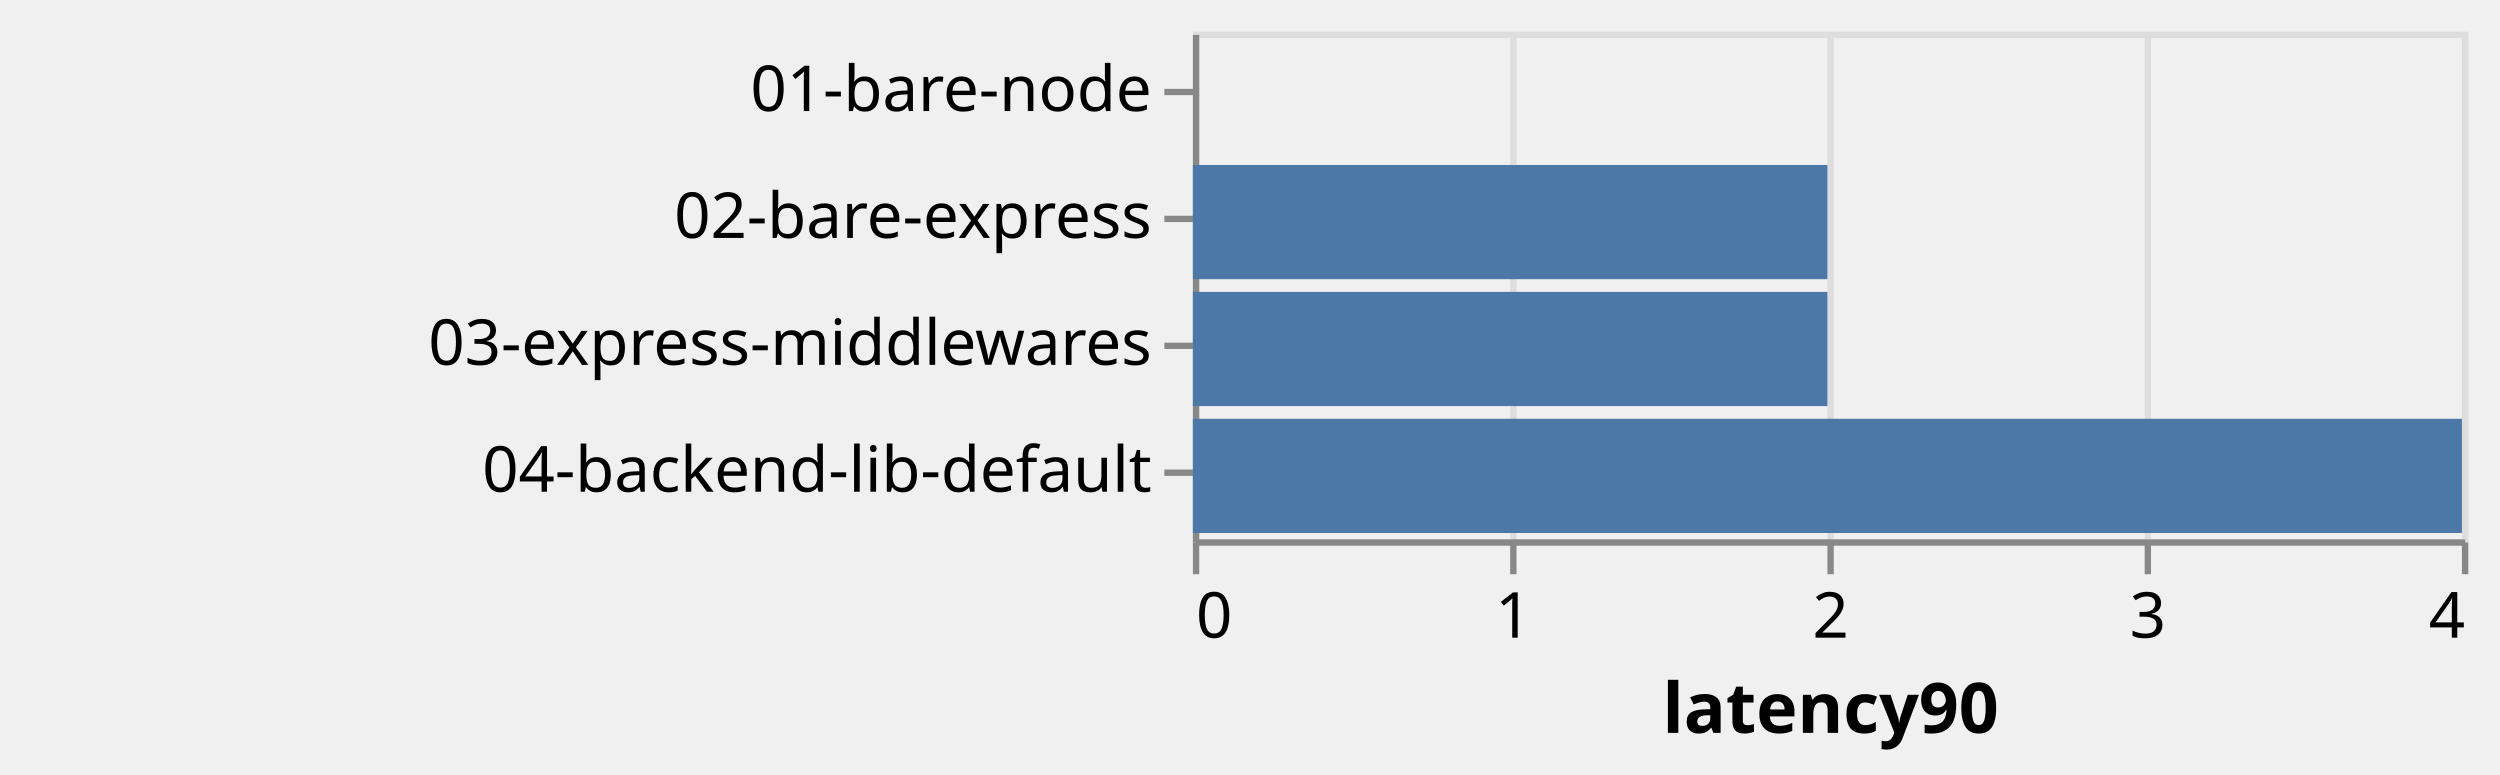
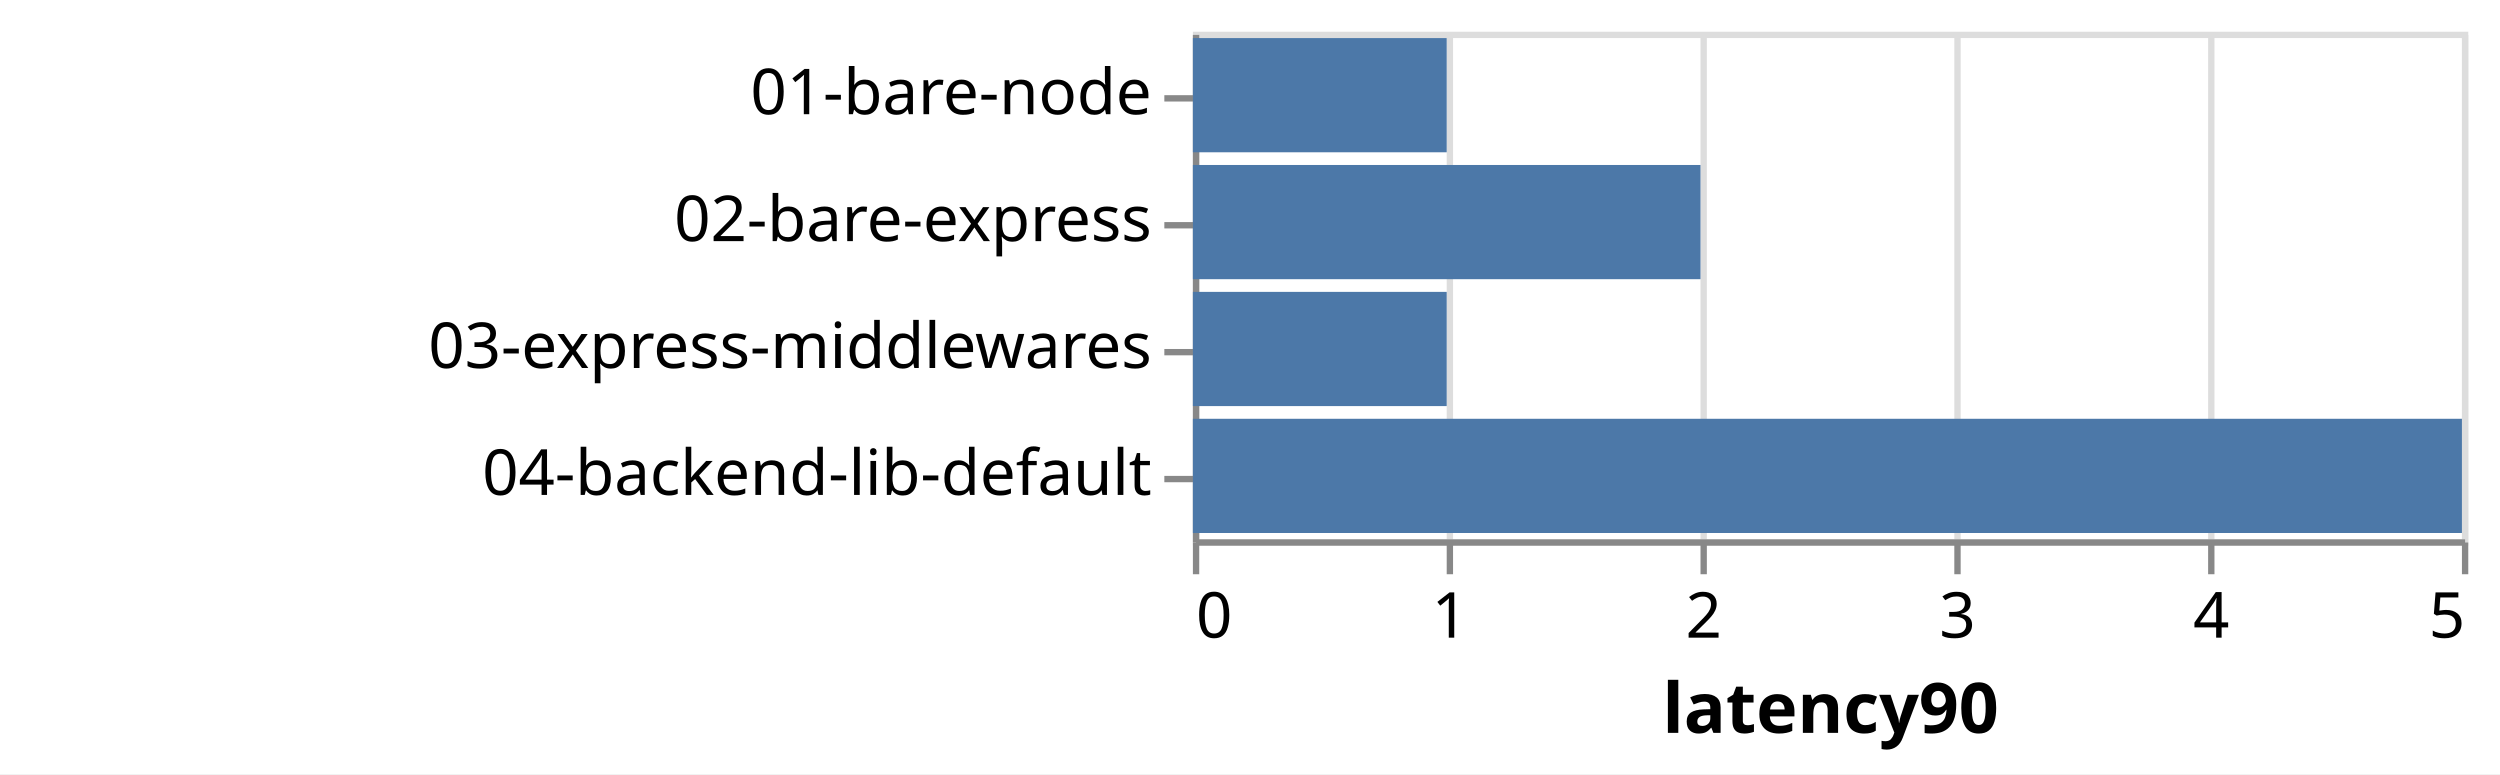
<svg xmlns="http://www.w3.org/2000/svg" class="marks" width="394" height="122" viewBox="0 0 394 122" version="1.1">
+   <rect width="394" height="122" style="fill: white;" />
  <g transform="translate(188,5)">
    <g class="mark-group role-frame root">
      <g transform="translate(0,0)">
        <path class="background" d="M0.5,0.5h200v80h-200Z" style="fill: none; stroke: #ddd;" />
        <g>
          <g class="mark-group role-axis">
            <g transform="translate(0.5,80.5)">
              <path class="background" d="M0,0h0v0h0Z" style="pointer-events: none; fill: none;" />
              <g>
                <g class="mark-rule role-axis-grid" style="pointer-events: none;">
                  <line transform="translate(0,0)" x2="0" y2="-80" style="fill: none; stroke: #ddd; stroke-width: 1; opacity: 1;" />
-                   <line transform="translate(50,0)" x2="0" y2="-80" style="fill: none; stroke: #ddd; stroke-width: 1; opacity: 1;" />
-                   <line transform="translate(100,0)" x2="0" y2="-80" style="fill: none; stroke: #ddd; stroke-width: 1; opacity: 1;" />
-                   <line transform="translate(150,0)" x2="0" y2="-80" style="fill: none; stroke: #ddd; stroke-width: 1; opacity: 1;" />
+                   <line transform="translate(40,0)" x2="0" y2="-80" style="fill: none; stroke: #ddd; stroke-width: 1; opacity: 1;" />
+                   <line transform="translate(80,0)" x2="0" y2="-80" style="fill: none; stroke: #ddd; stroke-width: 1; opacity: 1;" />
+                   <line transform="translate(120,0)" x2="0" y2="-80" style="fill: none; stroke: #ddd; stroke-width: 1; opacity: 1;" />
+                   <line transform="translate(160,0)" x2="0" y2="-80" style="fill: none; stroke: #ddd; stroke-width: 1; opacity: 1;" />
                  <line transform="translate(200,0)" x2="0" y2="-80" style="fill: none; stroke: #ddd; stroke-width: 1; opacity: 1;" />
                </g>
              </g>
+               <path class="foreground" d="" style="pointer-events: none; display: none; fill: none;" />
            </g>
          </g>
          <g class="mark-group role-axis">
            <g transform="translate(0.5,80.5)">
              <path class="background" d="M0,0h0v0h0Z" style="pointer-events: none; fill: none;" />
              <g>
                <g class="mark-rule role-axis-tick" style="pointer-events: none;">
                  <line transform="translate(0,0)" x2="0" y2="5" style="fill: none; stroke: #888; stroke-width: 1; opacity: 1;" />
-                   <line transform="translate(50,0)" x2="0" y2="5" style="fill: none; stroke: #888; stroke-width: 1; opacity: 1;" />
-                   <line transform="translate(100,0)" x2="0" y2="5" style="fill: none; stroke: #888; stroke-width: 1; opacity: 1;" />
-                   <line transform="translate(150,0)" x2="0" y2="5" style="fill: none; stroke: #888; stroke-width: 1; opacity: 1;" />
+                   <line transform="translate(40,0)" x2="0" y2="5" style="fill: none; stroke: #888; stroke-width: 1; opacity: 1;" />
+                   <line transform="translate(80,0)" x2="0" y2="5" style="fill: none; stroke: #888; stroke-width: 1; opacity: 1;" />
+                   <line transform="translate(120,0)" x2="0" y2="5" style="fill: none; stroke: #888; stroke-width: 1; opacity: 1;" />
+                   <line transform="translate(160,0)" x2="0" y2="5" style="fill: none; stroke: #888; stroke-width: 1; opacity: 1;" />
                  <line transform="translate(200,0)" x2="0" y2="5" style="fill: none; stroke: #888; stroke-width: 1; opacity: 1;" />
                </g>
                <g class="mark-text role-axis-label" style="pointer-events: none;">
                  <text text-anchor="start" transform="translate(0,15)" style="font-family: sans-serif; font-size: 10px; fill: #000; opacity: 1;">0</text>
-                   <text text-anchor="middle" transform="translate(50,15)" style="font-family: sans-serif; font-size: 10px; fill: #000; opacity: 1;">1</text>
-                   <text text-anchor="middle" transform="translate(100,15)" style="font-family: sans-serif; font-size: 10px; fill: #000; opacity: 1;">2</text>
-                   <text text-anchor="middle" transform="translate(150,15)" style="font-family: sans-serif; font-size: 10px; fill: #000; opacity: 1;">3</text>
-                   <text text-anchor="end" transform="translate(200,15)" style="font-family: sans-serif; font-size: 10px; fill: #000; opacity: 1;">4</text>
+                   <text text-anchor="middle" transform="translate(40,15)" style="font-family: sans-serif; font-size: 10px; fill: #000; opacity: 1;">1</text>
+                   <text text-anchor="middle" transform="translate(80,15)" style="font-family: sans-serif; font-size: 10px; fill: #000; opacity: 1;">2</text>
+                   <text text-anchor="middle" transform="translate(120,15)" style="font-family: sans-serif; font-size: 10px; fill: #000; opacity: 1;">3</text>
+                   <text text-anchor="middle" transform="translate(160,15)" style="font-family: sans-serif; font-size: 10px; fill: #000; opacity: 1;">4</text>
+                   <text text-anchor="end" transform="translate(200,15)" style="font-family: sans-serif; font-size: 10px; fill: #000; opacity: 1;">5</text>
                </g>
                <g class="mark-rule role-axis-domain" style="pointer-events: none;">
                  <line transform="translate(0,0)" x2="200" y2="0" style="fill: none; stroke: #888; stroke-width: 1; opacity: 1;" />
                </g>
                <g class="mark-text role-axis-title" style="pointer-events: none;">
                  <text text-anchor="middle" transform="translate(100,30)" style="font-family: sans-serif; font-size: 11px; font-weight: bold; fill: #000; opacity: 1;">latency90</text>
                </g>
              </g>
+               <path class="foreground" d="" style="pointer-events: none; display: none; fill: none;" />
            </g>
          </g>
          <g class="mark-group role-axis">
            <g transform="translate(0.5,0.5)">
              <path class="background" d="M0,0h0v0h0Z" style="pointer-events: none; fill: none;" />
              <g>
                <g class="mark-rule role-axis-tick" style="pointer-events: none;">
-                   <line transform="translate(0,9)" x2="-5" y2="0" style="fill: none; stroke: #888; stroke-width: 1; opacity: 1;" />
-                   <line transform="translate(0,29)" x2="-5" y2="0" style="fill: none; stroke: #888; stroke-width: 1; opacity: 1;" />
-                   <line transform="translate(0,49)" x2="-5" y2="0" style="fill: none; stroke: #888; stroke-width: 1; opacity: 1;" />
-                   <line transform="translate(0,69)" x2="-5" y2="0" style="fill: none; stroke: #888; stroke-width: 1; opacity: 1;" />
+                   <line transform="translate(0,10)" x2="-5" y2="0" style="fill: none; stroke: #888; stroke-width: 1; opacity: 1;" />
+                   <line transform="translate(0,30)" x2="-5" y2="0" style="fill: none; stroke: #888; stroke-width: 1; opacity: 1;" />
+                   <line transform="translate(0,50)" x2="-5" y2="0" style="fill: none; stroke: #888; stroke-width: 1; opacity: 1;" />
+                   <line transform="translate(0,70)" x2="-5" y2="0" style="fill: none; stroke: #888; stroke-width: 1; opacity: 1;" />
                </g>
                <g class="mark-text role-axis-label" style="pointer-events: none;">
-                   <text text-anchor="end" transform="translate(-7,12)" style="font-family: sans-serif; font-size: 10px; fill: #000; opacity: 1;">01-bare-node</text>
-                   <text text-anchor="end" transform="translate(-7,32)" style="font-family: sans-serif; font-size: 10px; fill: #000; opacity: 1;">02-bare-express</text>
-                   <text text-anchor="end" transform="translate(-7,52)" style="font-family: sans-serif; font-size: 10px; fill: #000; opacity: 1;">03-express-middlewares</text>
-                   <text text-anchor="end" transform="translate(-7,72)" style="font-family: sans-serif; font-size: 10px; fill: #000; opacity: 1;">04-backend-lib-default</text>
+                   <text text-anchor="end" transform="translate(-7,12.5)" style="font-family: sans-serif; font-size: 10px; fill: #000; opacity: 1;">01-bare-node</text>
+                   <text text-anchor="end" transform="translate(-7,32.5)" style="font-family: sans-serif; font-size: 10px; fill: #000; opacity: 1;">02-bare-express</text>
+                   <text text-anchor="end" transform="translate(-7,52.5)" style="font-family: sans-serif; font-size: 10px; fill: #000; opacity: 1;">03-express-middlewares</text>
+                   <text text-anchor="end" transform="translate(-7,72.5)" style="font-family: sans-serif; font-size: 10px; fill: #000; opacity: 1;">04-backend-lib-default</text>
                </g>
                <g class="mark-rule role-axis-domain" style="pointer-events: none;">
                  <line transform="translate(0,0)" x2="0" y2="80" style="fill: none; stroke: #888; stroke-width: 1; opacity: 1;" />
                </g>
              </g>
+               <path class="foreground" d="" style="pointer-events: none; display: none; fill: none;" />
            </g>
          </g>
          <g class="mark-rect role-mark marks">
-             <path d="M0,1h0v18h0Z" style="fill: #4c78a8;" />
-             <path d="M0,21h100v18h-100Z" style="fill: #4c78a8;" />
-             <path d="M0,41h100v18h-100Z" style="fill: #4c78a8;" />
+             <path d="M0,1h40v18h-40Z" style="fill: #4c78a8;" />
+             <path d="M0,21h80v18h-80Z" style="fill: #4c78a8;" />
+             <path d="M0,41h40v18h-40Z" style="fill: #4c78a8;" />
            <path d="M0,61h200v18h-200Z" style="fill: #4c78a8;" />
          </g>
        </g>
+         <path class="foreground" d="" style="display: none; fill: none;" />
      </g>
    </g>
  </g>
</svg>
